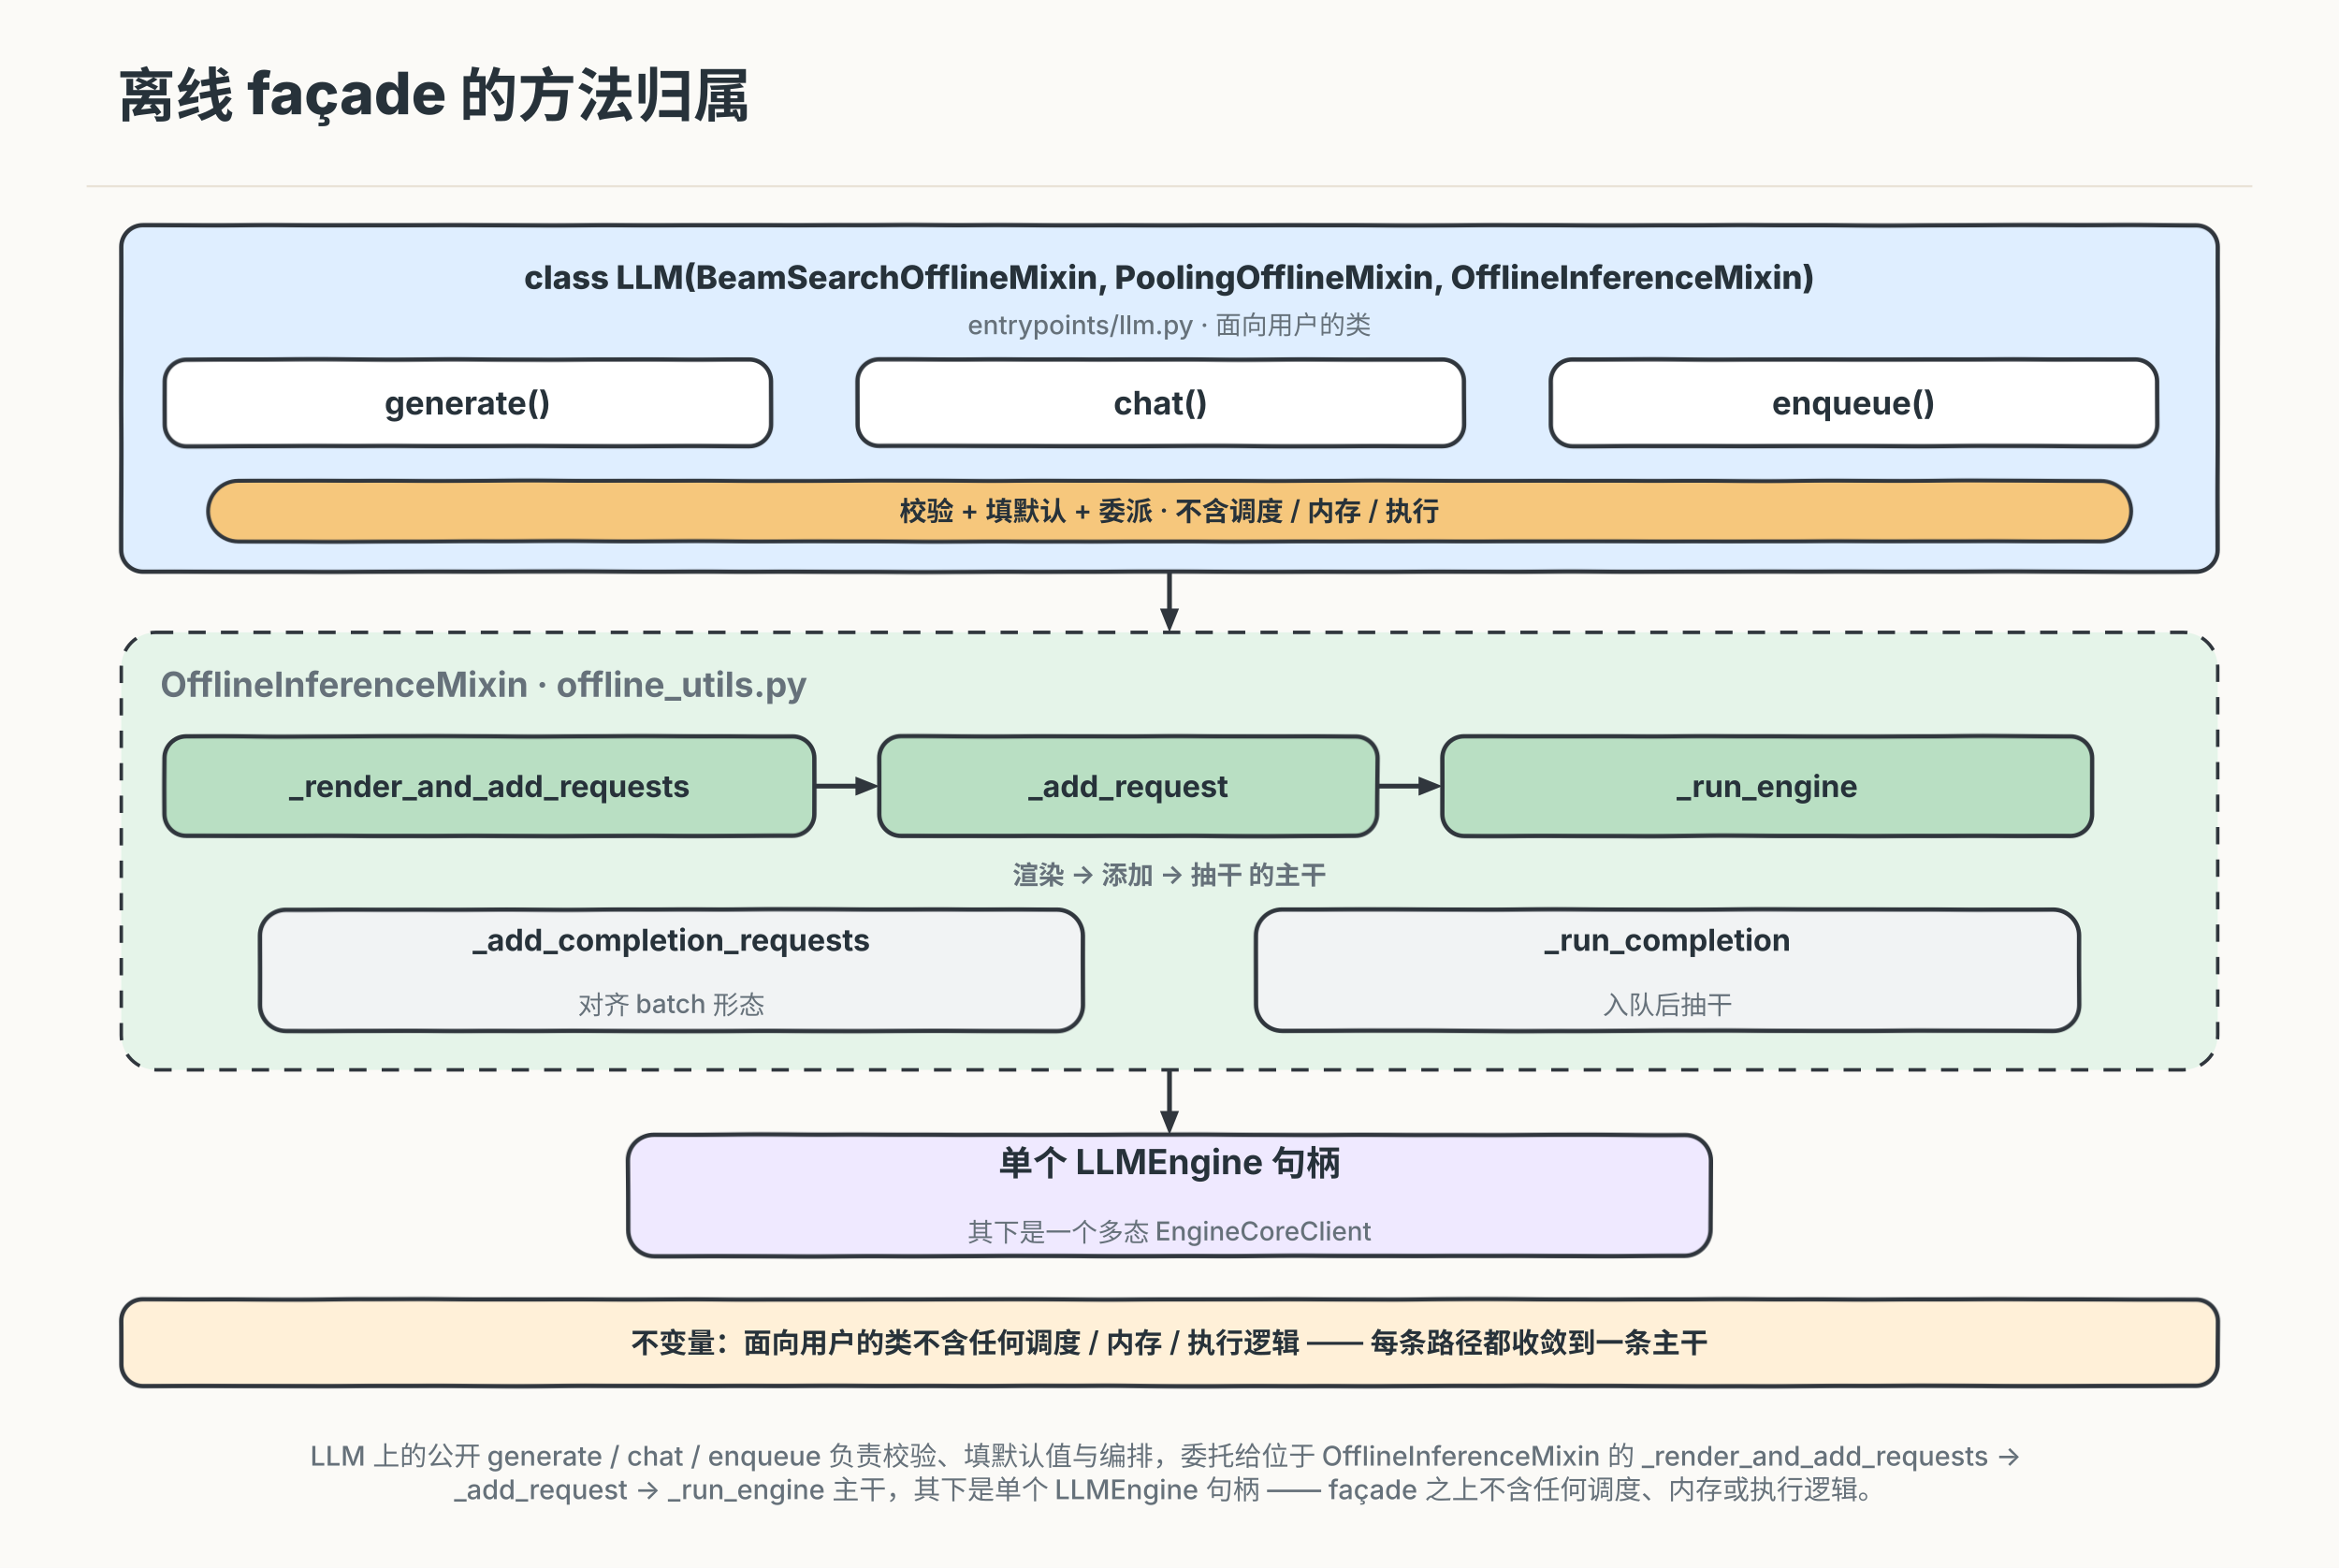
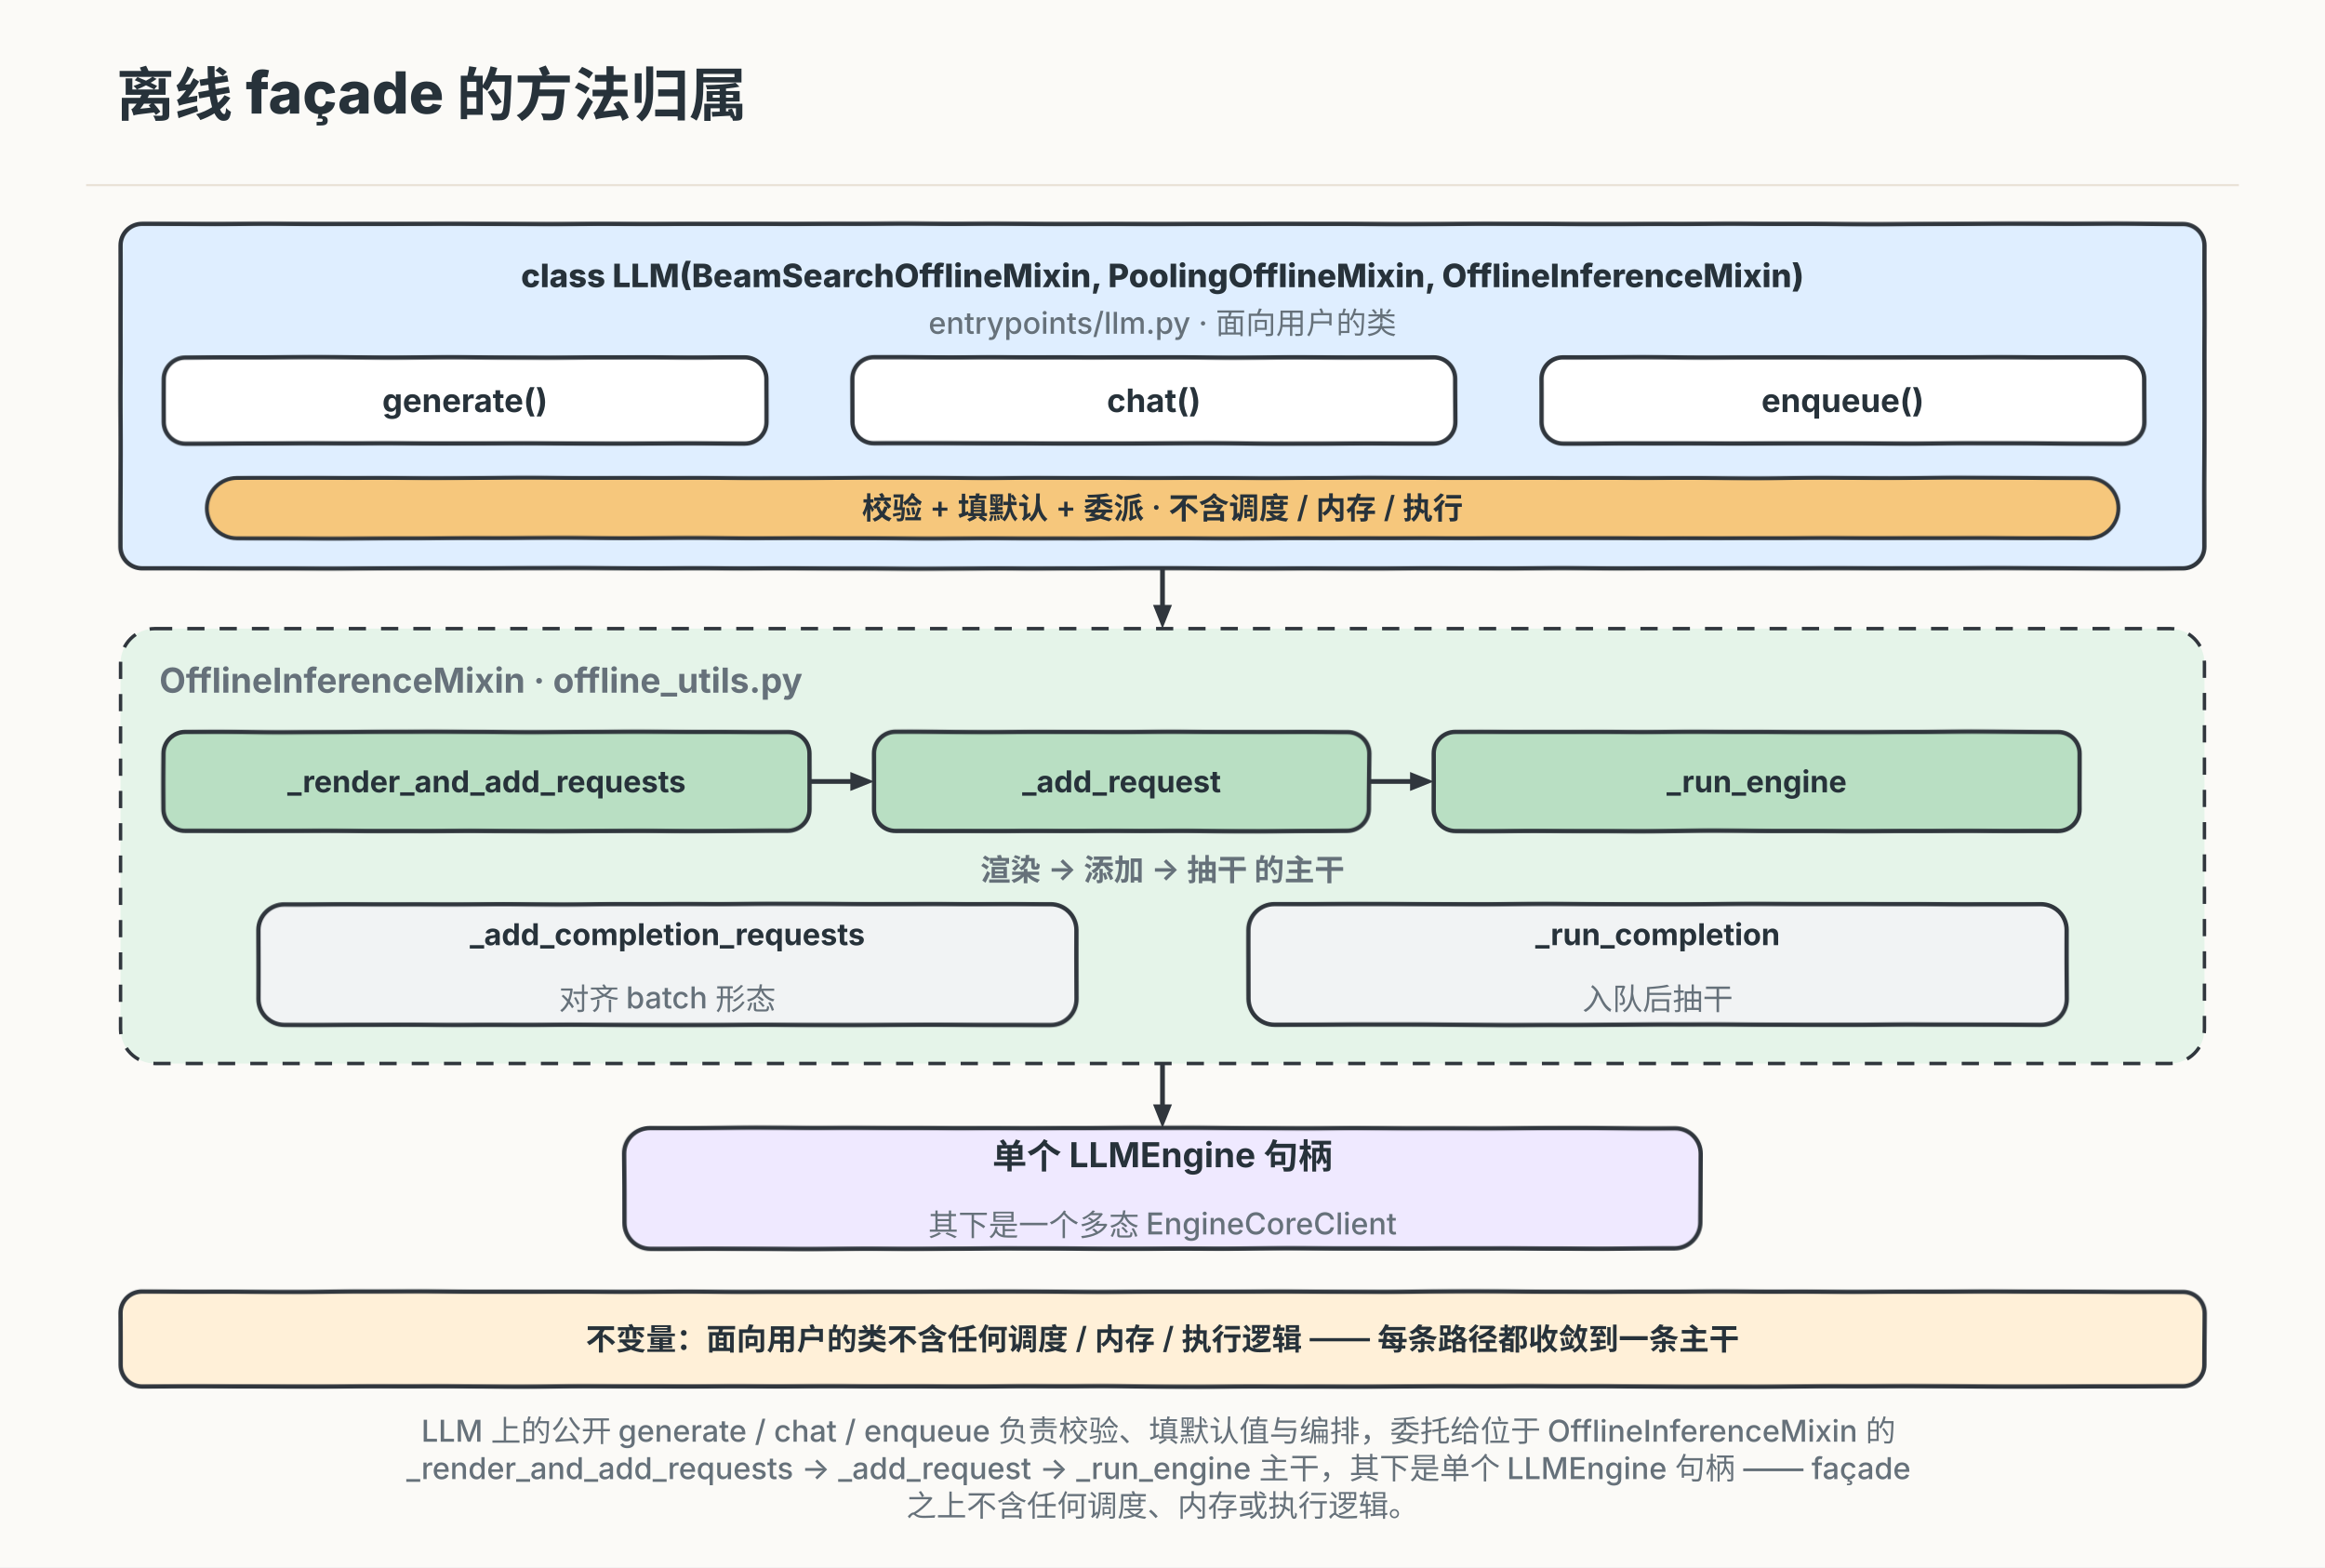
- <svg xmlns="http://www.w3.org/2000/svg" width="1080" height="724" viewBox="0 0 1080 724" role="img" aria-label="离线 façade 的方法归属">
+ <svg xmlns="http://www.w3.org/2000/svg" width="1080" height="728" viewBox="0 0 1080 728" role="img" aria-label="离线 façade 的方法归属">
  <defs>
    <filter id="roughen">
      <feTurbulence type="fractalNoise" baseFrequency="0.018" numOctaves="2" seed="7" result="noise" />
      <feDisplacementMap in="SourceGraphic" in2="noise" scale="0.55" />
    </filter>
    <marker id="arrow" viewBox="0 0 12 12" refX="9.2" refY="6" markerUnits="userSpaceOnUse" markerWidth="12" markerHeight="12" orient="auto-start-reverse">
      <path d="M 1.5 2 L 11 6 L 1.5 10 z" fill="#30363d" />
    </marker>
    <style>
    text { font-family: Inter, -apple-system, BlinkMacSystemFont, "Segoe UI", "PingFang SC", "Noto Sans CJK SC", Arial, sans-serif; }
    .rough { filter: url(#roughen); }
  </style>
  </defs>
-   <rect width="1080" height="724" fill="#fbfaf7" />
+   <rect width="1080" height="728" fill="#fbfaf7" />
  <path d="M 40 86 H 1040" stroke="#e9e2d7" stroke-width="1" />
  <text x="54" y="53.72" text-anchor="start" font-size="27" font-weight="800" fill="#27323a">
    <tspan x="54" dy="0">离线 façade 的方法归属</tspan>
  </text>
  <rect class="rough" x="56" y="104" width="968" height="160" rx="10" fill="#dfeeff" stroke="#30363d" stroke-width="2" />
  <text x="540" y="133.4" text-anchor="middle" font-size="15" font-weight="800" fill="#27323a">
    <tspan x="540" dy="0">class LLM(BeamSearchOfflineMixin, PoolingOfflineMixin, OfflineInferenceMixin)</tspan>
  </text>
-   <text x="540" y="154.32" text-anchor="middle" font-size="12" font-weight="500" fill="#66717a">
+   <text x="540" y="155.04" text-anchor="middle" font-size="14" font-weight="500" fill="#66717a">
    <tspan x="540" dy="0">entrypoints/llm.py  ·  面向用户的类</tspan>
  </text>
  <rect class="rough" x="76" y="166" width="280" height="40" rx="10" fill="#fff" stroke="#30363d" stroke-width="2" />
  <text x="216" y="191.4" text-anchor="middle" font-size="15" font-weight="700" fill="#27323a">
    <tspan x="216" dy="0">generate()</tspan>
  </text>
  <rect class="rough" x="396" y="166" width="280" height="40" rx="10" fill="#fff" stroke="#30363d" stroke-width="2" />
  <text x="536" y="191.4" text-anchor="middle" font-size="15" font-weight="700" fill="#27323a">
    <tspan x="536" dy="0">chat()</tspan>
  </text>
  <rect class="rough" x="716" y="166" width="280" height="40" rx="10" fill="#fff" stroke="#30363d" stroke-width="2" />
  <text x="856" y="191.4" text-anchor="middle" font-size="15" font-weight="700" fill="#27323a">
    <tspan x="856" dy="0">enqueue()</tspan>
  </text>
  <rect class="rough" x="96" y="222" width="888" height="28" rx="14" fill="#f6c77c" stroke="#30363d" stroke-width="1.8" />
-   <text x="540" y="240.5" text-anchor="middle" font-size="12.5" font-weight="600" fill="#27323a">
+   <text x="540" y="241.04" text-anchor="middle" font-size="14" font-weight="600" fill="#27323a">
    <tspan x="540" dy="0">校验 + 填默认 + 委派  ·  不含调度 / 内存 / 执行</tspan>
  </text>
  <path d="M 540 264 L 540.0 285.0" fill="none" stroke="#30363d" stroke-width="2.2" />
  <path d="M 540 292 L 535.6 281.0 L 544.4 281.0 z" fill="#30363d" />
  <rect x="56" y="292" width="968" height="202" rx="16" fill="#e5f4e9" stroke="#30363d" stroke-width="1.6" stroke-dasharray="8 7" />
  <text x="74" y="321.76" text-anchor="start" font-size="16" font-weight="700" fill="#66717a">
    <tspan x="74" dy="0">OfflineInferenceMixin  ·  offline_utils.py</tspan>
  </text>
  <rect class="rough" x="76" y="340" width="300" height="46" rx="10" fill="#b9dfc3" stroke="#30363d" stroke-width="2" />
  <text x="226" y="368.04" text-anchor="middle" font-size="14" font-weight="700" fill="#27323a">
    <tspan x="226" dy="0">_render_and_add_requests</tspan>
  </text>
  <path d="M 376 363 L 399.0 363.0" fill="none" stroke="#30363d" stroke-width="2.2" />
  <path d="M 406 363 L 395.0 367.4 L 395.0 358.6 z" fill="#30363d" />
  <rect class="rough" x="406" y="340" width="230" height="46" rx="10" fill="#b9dfc3" stroke="#30363d" stroke-width="2" />
  <text x="521" y="368.04" text-anchor="middle" font-size="14" font-weight="700" fill="#27323a">
    <tspan x="521" dy="0">_add_request</tspan>
  </text>
  <path d="M 636 363 L 659.0 363.0" fill="none" stroke="#30363d" stroke-width="2.2" />
  <path d="M 666 363 L 655.0 367.4 L 655.0 358.6 z" fill="#30363d" />
  <rect class="rough" x="666" y="340" width="300" height="46" rx="10" fill="#b9dfc3" stroke="#30363d" stroke-width="2" />
  <text x="816" y="368.04" text-anchor="middle" font-size="14" font-weight="700" fill="#27323a">
    <tspan x="816" dy="0">_run_engine</tspan>
  </text>
-   <text x="540" y="408.32" text-anchor="middle" font-size="12" font-weight="700" fill="#66717a">
+   <text x="540" y="409.04" text-anchor="middle" font-size="14" font-weight="700" fill="#66717a">
    <tspan x="540" dy="0">渲染 → 添加 → 抽干 的主干</tspan>
  </text>
  <rect class="rough" x="120" y="420" width="380" height="56" rx="12" fill="#f1f3f4" stroke="#30363d" stroke-width="2" />
  <text x="310" y="439.04" text-anchor="middle" font-size="14" font-weight="700" fill="#27323a">
    <tspan x="310" dy="0">_add_completion_requests</tspan>
  </text>
-   <text x="310" y="468.32" text-anchor="middle" font-size="12" font-weight="500" fill="#66717a">
+   <text x="310" y="469.04" text-anchor="middle" font-size="14" font-weight="500" fill="#66717a">
    <tspan x="310" dy="0">对齐 batch 形态</tspan>
  </text>
  <rect class="rough" x="580" y="420" width="380" height="56" rx="12" fill="#f1f3f4" stroke="#30363d" stroke-width="2" />
  <text x="770" y="439.04" text-anchor="middle" font-size="14" font-weight="700" fill="#27323a">
    <tspan x="770" dy="0">_run_completion</tspan>
  </text>
-   <text x="770" y="468.32" text-anchor="middle" font-size="12" font-weight="500" fill="#66717a">
+   <text x="770" y="469.04" text-anchor="middle" font-size="14" font-weight="500" fill="#66717a">
    <tspan x="770" dy="0">入队后抽干</tspan>
  </text>
  <path d="M 540 494 L 540.0 517.0" fill="none" stroke="#30363d" stroke-width="2.2" />
  <path d="M 540 524 L 535.6 513.0 L 544.4 513.0 z" fill="#30363d" />
  <rect class="rough" x="290" y="524" width="500" height="56" rx="12" fill="#efe9ff" stroke="#30363d" stroke-width="2" />
  <text x="540" y="542.76" text-anchor="middle" font-size="16" font-weight="700" fill="#27323a">
    <tspan x="540" dy="0">单个 LLMEngine 句柄</tspan>
  </text>
-   <text x="540" y="573.32" text-anchor="middle" font-size="12" font-weight="500" fill="#66717a">
+   <text x="540" y="574.04" text-anchor="middle" font-size="14" font-weight="500" fill="#66717a">
    <tspan x="540" dy="0">其下是一个多态 EngineCoreClient</tspan>
  </text>
-   <rect class="rough" x="56" y="600" width="968" height="40" rx="10" fill="#fff0d8" stroke="#30363d" stroke-width="2" />
-   <text x="540" y="624.68" text-anchor="middle" font-size="13" font-weight="600" fill="#27323a">
+   <rect class="rough" x="56" y="600" width="968" height="44" rx="10" fill="#fff0d8" stroke="#30363d" stroke-width="2" />
+   <text x="540" y="627.04" text-anchor="middle" font-size="14" font-weight="600" fill="#27323a">
    <tspan x="540" dy="0">不变量：面向用户的类不含任何调度 / 内存 / 执行逻辑 —— 每条路径都收敛到一条主干</tspan>
  </text>
-   <text x="540" y="676.75" text-anchor="middle" font-size="12.5" font-weight="500" fill="#66717a">
-     <tspan x="540" dy="0">LLM 上的公开 generate / chat / enqueue 负责校验、填默认值与编排，委托给位于 OfflineInferenceMixin 的 _render_and_add_requests →</tspan>
-     <tspan x="540" dy="15.5">_add_request → _run_engine 主干，其下是单个 LLMEngine 句柄 —— façade 之上不含任何调度、内存或执行逻辑。</tspan>
+   <text x="540" y="669.68" text-anchor="middle" font-size="14" font-weight="500" fill="#66717a">
+     <tspan x="540" dy="0">LLM 上的公开 generate / chat / enqueue 负责校验、填默认值与编排，委托给位于 OfflineInferenceMixin 的</tspan>
+     <tspan x="540" dy="17.36">_render_and_add_requests → _add_request → _run_engine 主干，其下是单个 LLMEngine 句柄 —— façade</tspan>
+     <tspan x="540" dy="17.36">之上不含任何调度、内存或执行逻辑。</tspan>
  </text>
</svg>
